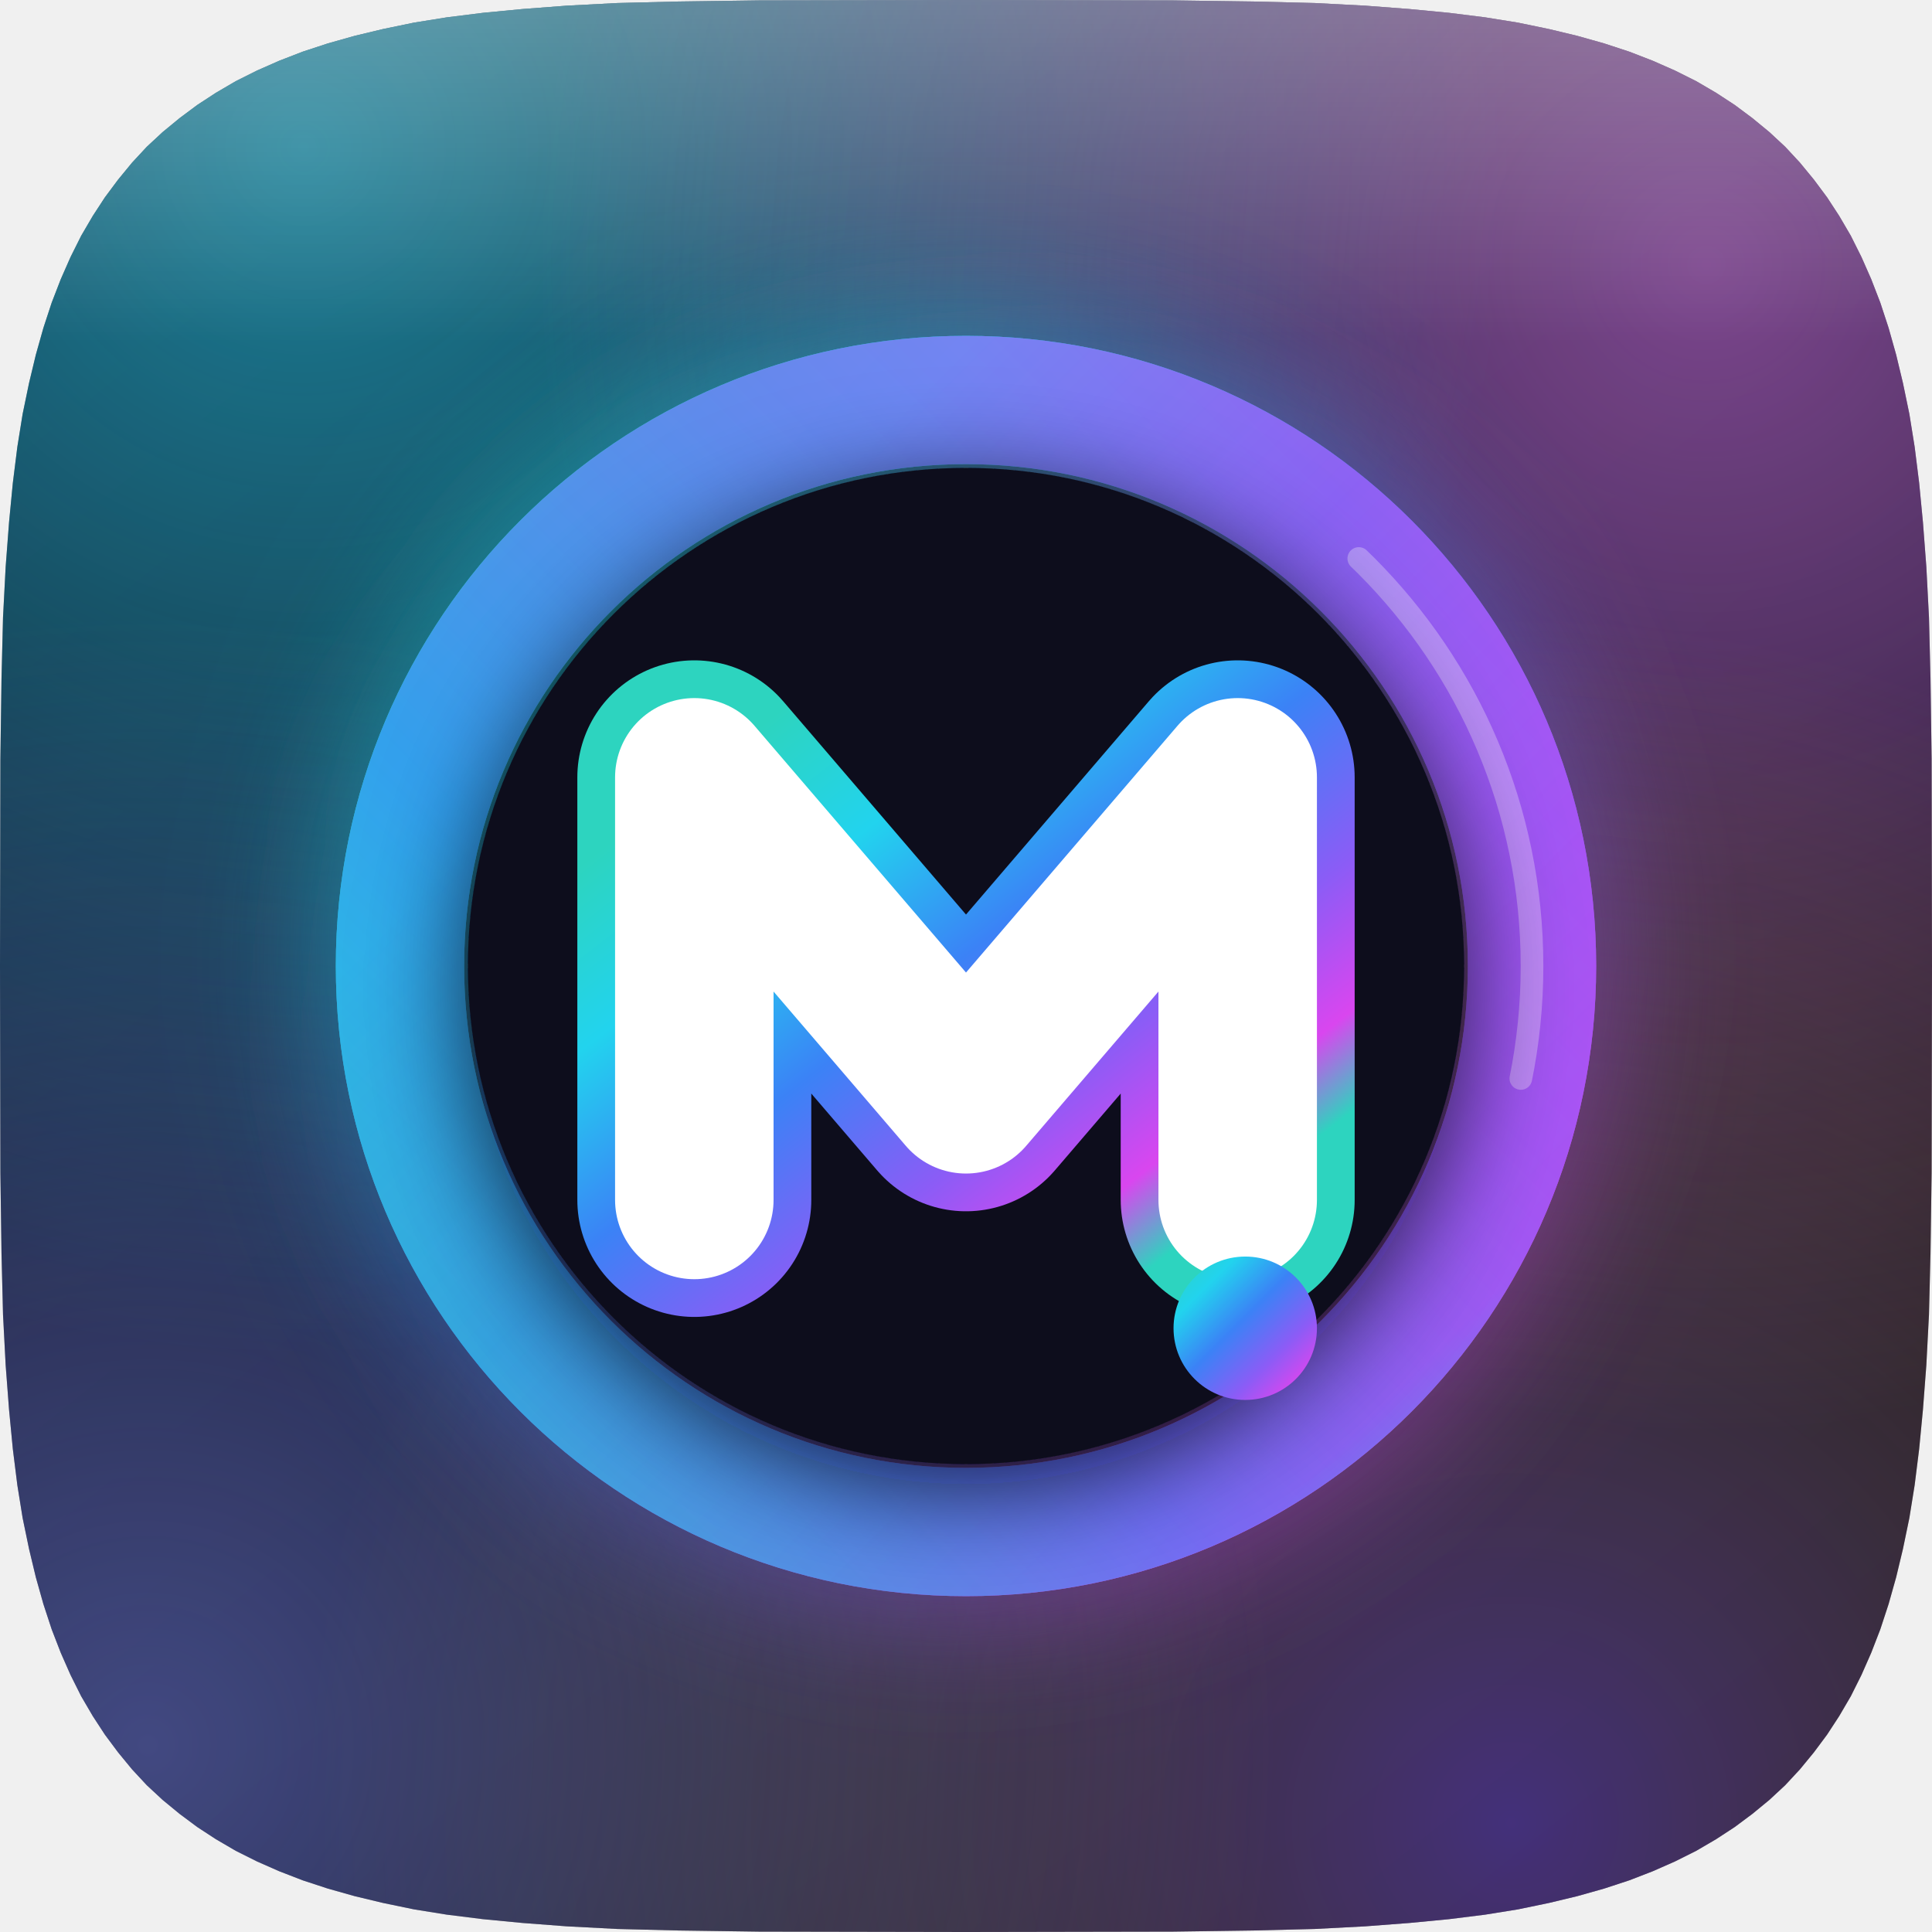
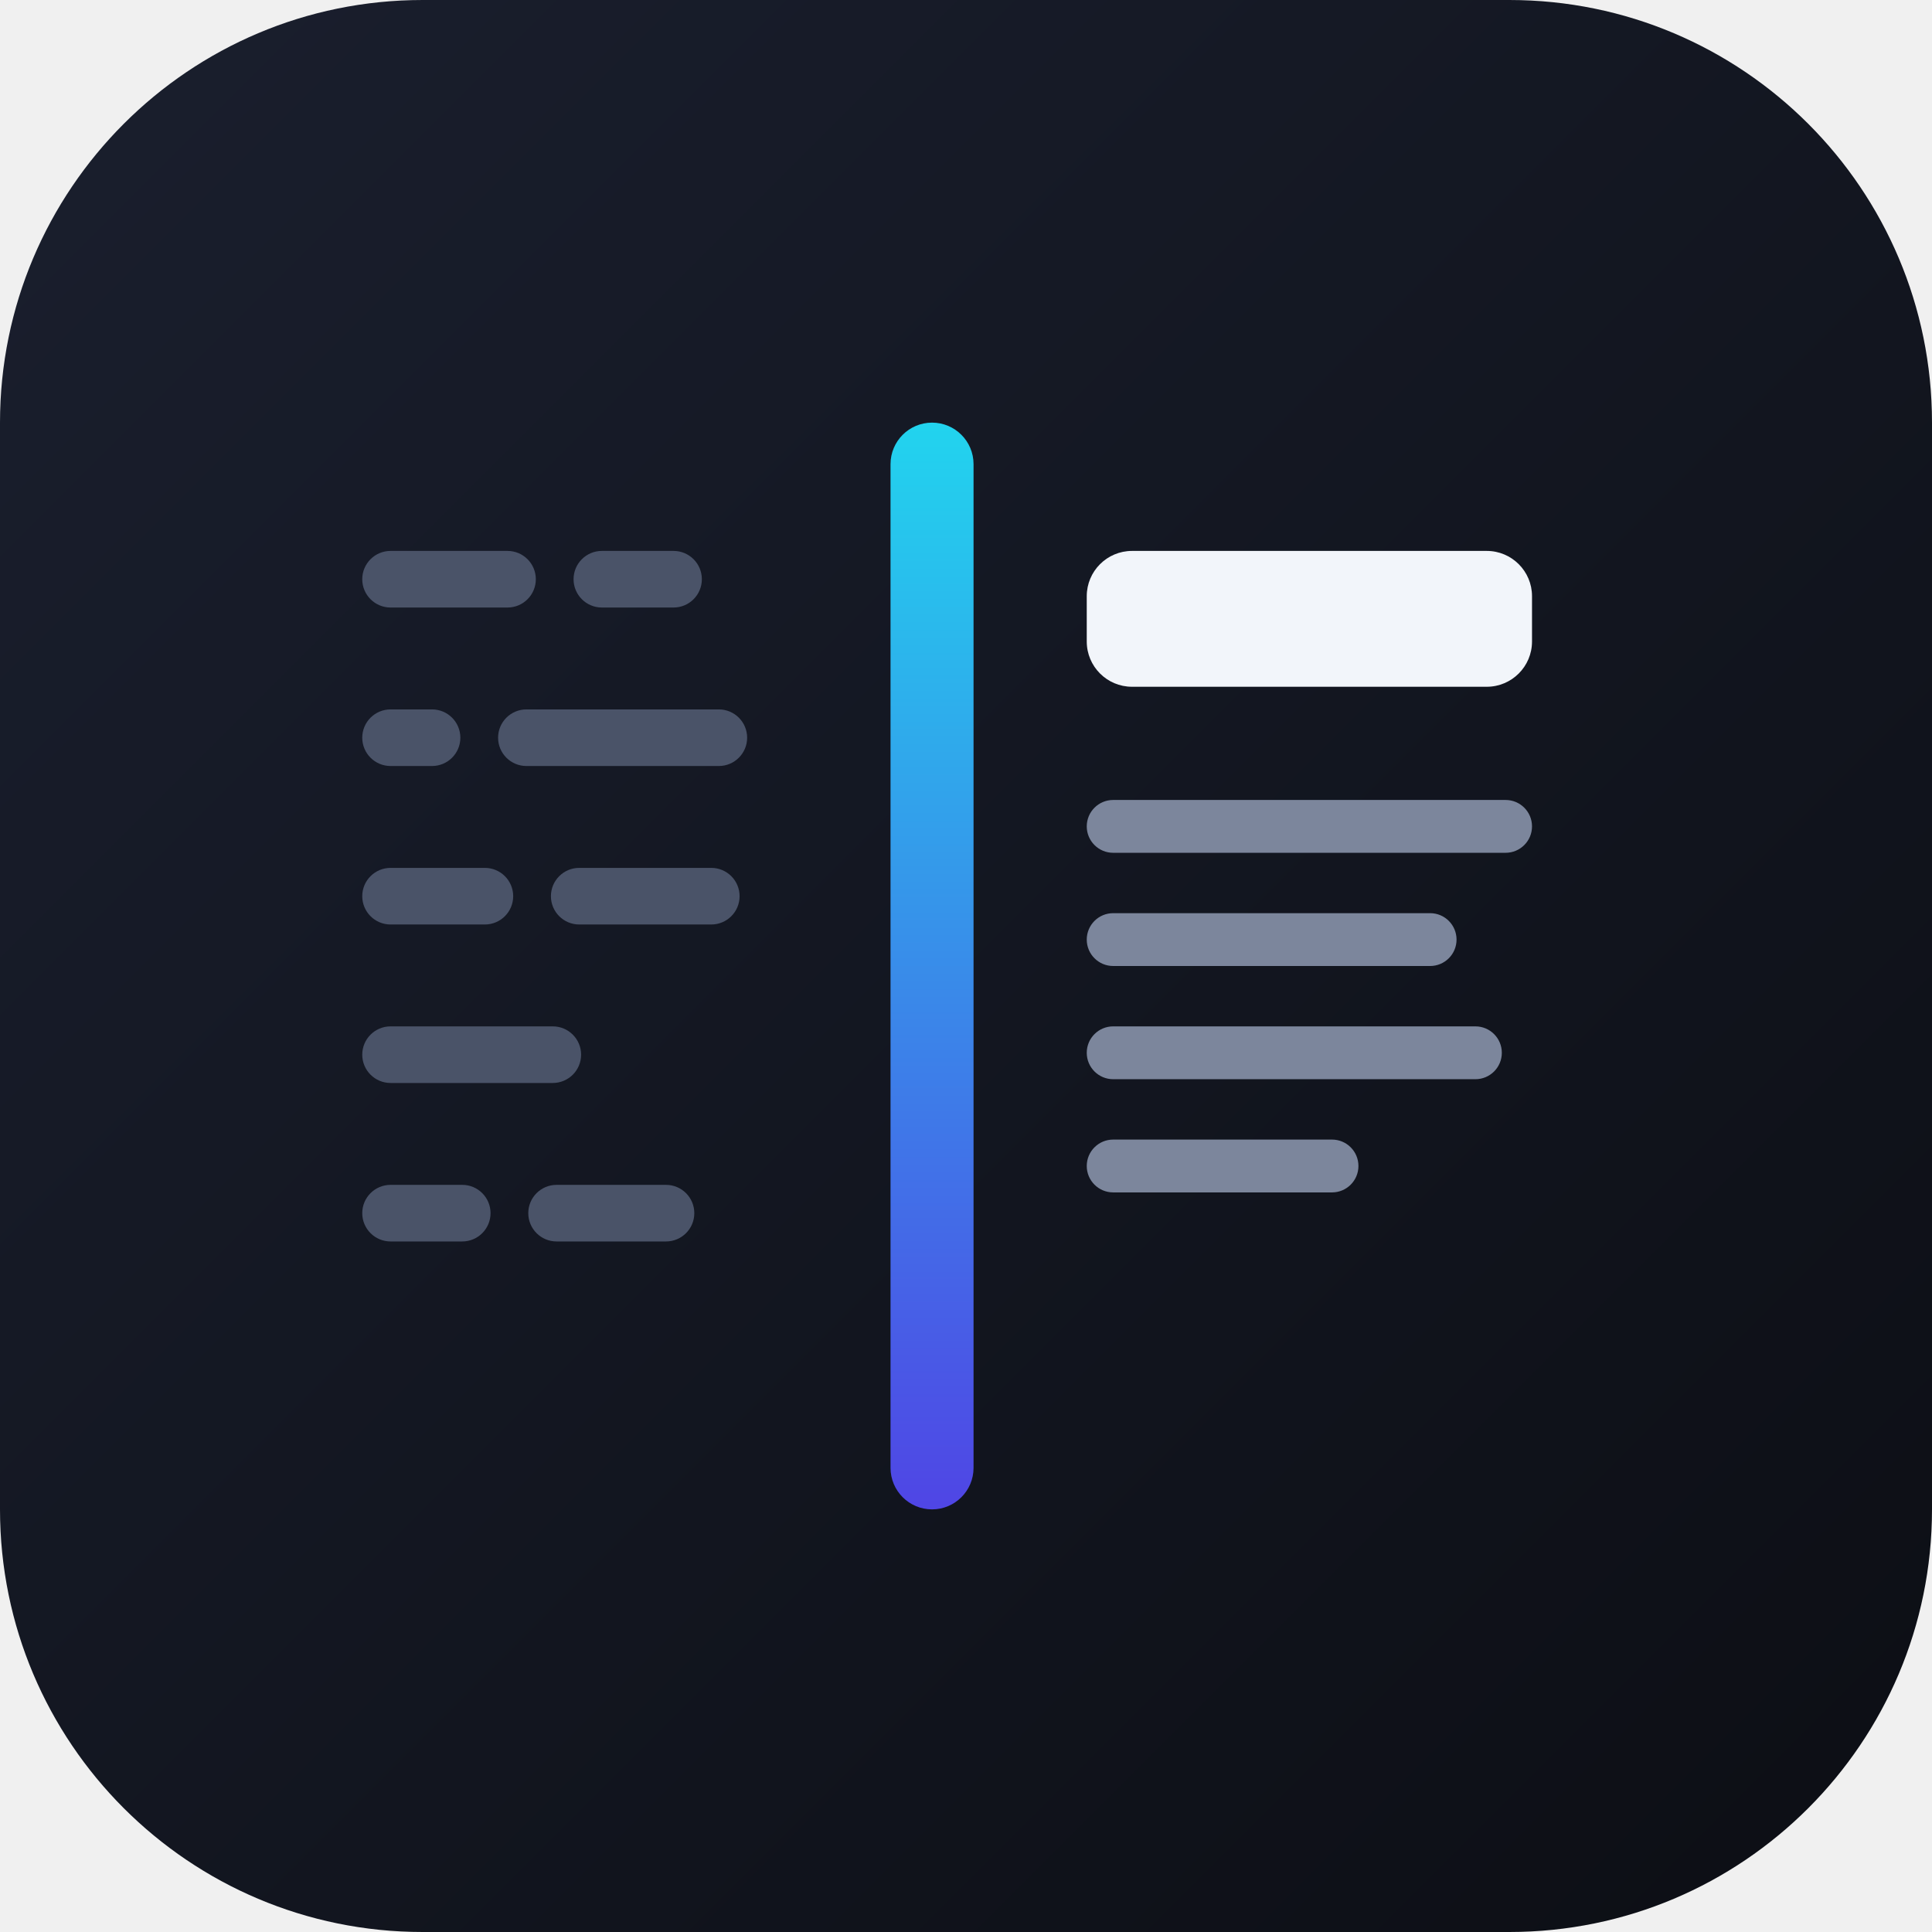
- <svg xmlns="http://www.w3.org/2000/svg" viewBox="0 0 512 512" width="100%" height="100%" role="img" aria-label="雨轩编辑器">
+ <svg xmlns="http://www.w3.org/2000/svg" viewBox="0 0 512 512" width="100%" height="100%" role="img" aria-label="mdviewer">
  <defs>
-     <linearGradient id="bgBase" x1="10%" y1="0%" x2="90%" y2="100%">
-       <stop offset="0%" stop-color="#141a2e" />
-       <stop offset="55%" stop-color="#0e1220" />
-       <stop offset="100%" stop-color="#080a12" />
+     <linearGradient id="d1Bg" x1="0" y1="0" x2="1" y2="1">
+       <stop offset="0" stop-color="#1a1f2e" />
+       <stop offset="1" stop-color="#0c0e14" />
    </linearGradient>
-     <radialGradient id="bgCyan" cx="16%" cy="8%" r="62%">
-       <stop offset="0%" stop-color="#22d3ee" stop-opacity=".55" />
-       <stop offset="100%" stop-color="#22d3ee" stop-opacity="0" />
-     </radialGradient>
-     <radialGradient id="bgMagenta" cx="88%" cy="14%" r="60%">
-       <stop offset="0%" stop-color="#e879f9" stop-opacity=".50" />
-       <stop offset="100%" stop-color="#e879f9" stop-opacity="0" />
-     </radialGradient>
-     <radialGradient id="bgAmber" cx="78%" cy="94%" r="62%">
-       <stop offset="0%" stop-color="#8b5cf6" stop-opacity=".45" />
-       <stop offset="100%" stop-color="#fbbf24" stop-opacity="0" />
-     </radialGradient>
-     <radialGradient id="bgViolet" cx="8%" cy="90%" r="58%">
-       <stop offset="0%" stop-color="#818cf8" stop-opacity=".45" />
-       <stop offset="100%" stop-color="#818cf8" stop-opacity="0" />
-     </radialGradient>
-     <linearGradient id="ring" x1="0%" y1="0%" x2="100%" y2="100%">
-       <stop offset="0%" stop-color="#2dd4bf" />
-       <stop offset="22%" stop-color="#22d3ee" />
-       <stop offset="46%" stop-color="#3b82f6" />
-       <stop offset="70%" stop-color="#8b5cf6" />
-       <stop offset="88%" stop-color="#d946ef" />
-       <stop offset="100%" stop-color="#2dd4bf" />
+     <linearGradient id="d1Seam" x1="0" y1="0" x2="0" y2="1">
+       <stop offset="0" stop-color="#22d3ee" />
+       <stop offset="1" stop-color="#4f46e5" />
    </linearGradient>
-     <linearGradient id="ring2" x1="100%" y1="0%" x2="0%" y2="100%">
-       <stop offset="0%" stop-color="#d946ef" />
-       <stop offset="34%" stop-color="#8b5cf6" />
-       <stop offset="66%" stop-color="#3b82f6" />
-       <stop offset="100%" stop-color="#2dd4bf" />
-     </linearGradient>
-     <linearGradient id="rim" x1="0%" y1="0%" x2="0%" y2="100%">
-       <stop offset="0%" stop-color="#ffffff" stop-opacity=".30" />
-       <stop offset="18%" stop-color="#ffffff" stop-opacity="0" />
-     </linearGradient>
-     <filter id="ringGlow" x="-40%" y="-40%" width="180%" height="180%">
-       <feGaussianBlur stdDeviation="20" result="b" />
-       <feMerge>
-         <feMergeNode in="b" />
-         <feMergeNode in="SourceGraphic" />
-       </feMerge>
-     </filter>
-     <filter id="coreShadow" x="-50%" y="-50%" width="200%" height="200%">
-       <feDropShadow dx="0" dy="6" stdDeviation="14" flood-color="#04060c" flood-opacity="0.75" />
-     </filter>
  </defs>
-   <g>
-     <path d="M 512.0 256.0 L 511.9 310.8 L 511.6 332.2 L 511.2 348.4 L 510.5 361.8 L 509.6 373.6 L 508.6 384.0 L 507.4 393.6 L 506.0 402.3 L 504.3 410.5 L 502.5 418.0 L 500.5 425.1 L 498.3 431.8 L 495.9 438.0 L 493.3 443.9 L 490.5 449.5 L 487.4 454.8 L 484.2 459.7 L 480.7 464.4 L 477.0 468.9 L 473.1 473.1 L 468.9 477.0 L 464.4 480.7 L 459.7 484.2 L 454.8 487.4 L 449.5 490.5 L 443.9 493.3 L 438.0 495.9 L 431.8 498.3 L 425.1 500.5 L 418.0 502.5 L 410.5 504.3 L 402.3 506.0 L 393.6 507.4 L 384.0 508.6 L 373.6 509.6 L 361.8 510.5 L 348.4 511.2 L 332.2 511.6 L 310.8 511.9 L 256.0 512.0 L 201.2 511.9 L 179.8 511.6 L 163.6 511.2 L 150.2 510.5 L 138.4 509.6 L 128.0 508.6 L 118.4 507.4 L 109.7 506.0 L 101.5 504.3 L 94.0 502.5 L 86.9 500.5 L 80.2 498.3 L 74.0 495.9 L 68.1 493.3 L 62.5 490.5 L 57.2 487.4 L 52.3 484.2 L 47.6 480.7 L 43.1 477.0 L 38.9 473.1 L 35.0 468.9 L 31.3 464.4 L 27.8 459.7 L 24.6 454.8 L 21.5 449.5 L 18.7 443.9 L 16.1 438.0 L 13.7 431.8 L 11.5 425.1 L 9.5 418.0 L 7.7 410.5 L 6.0 402.3 L 4.6 393.6 L 3.4 384.0 L 2.4 373.6 L 1.5 361.8 L 0.8 348.4 L 0.4 332.2 L 0.1 310.8 L 0.0 256.0 L 0.1 201.2 L 0.4 179.8 L 0.8 163.6 L 1.5 150.2 L 2.4 138.4 L 3.4 128.0 L 4.6 118.4 L 6.0 109.7 L 7.7 101.5 L 9.5 94.0 L 11.5 86.9 L 13.7 80.2 L 16.1 74.0 L 18.7 68.1 L 21.5 62.5 L 24.6 57.2 L 27.8 52.3 L 31.3 47.6 L 35.0 43.1 L 38.9 38.9 L 43.1 35.0 L 47.6 31.3 L 52.3 27.8 L 57.2 24.6 L 62.5 21.5 L 68.1 18.7 L 74.0 16.1 L 80.2 13.7 L 86.9 11.5 L 94.0 9.5 L 101.5 7.7 L 109.7 6.0 L 118.4 4.6 L 128.0 3.4 L 138.4 2.4 L 150.2 1.5 L 163.6 0.8 L 179.8 0.4 L 201.2 0.1 L 256.0 0.0 L 310.8 0.1 L 332.2 0.4 L 348.4 0.8 L 361.8 1.5 L 373.6 2.4 L 384.0 3.4 L 393.6 4.6 L 402.3 6.0 L 410.5 7.7 L 418.0 9.5 L 425.1 11.5 L 431.8 13.7 L 438.0 16.1 L 443.9 18.7 L 449.5 21.5 L 454.8 24.6 L 459.7 27.8 L 464.4 31.3 L 468.9 35.0 L 473.1 38.9 L 477.0 43.1 L 480.7 47.6 L 484.2 52.3 L 487.4 57.2 L 490.5 62.5 L 493.3 68.1 L 495.9 74.0 L 498.3 80.2 L 500.5 86.9 L 502.5 94.0 L 504.3 101.5 L 506.0 109.7 L 507.4 118.4 L 508.6 128.0 L 509.6 138.4 L 510.5 150.2 L 511.2 163.6 L 511.6 179.8 L 511.9 201.2 L 512.0 256.0 Z" fill="url(#bgBase)" />
-     <path d="M 512.0 256.0 L 511.9 310.8 L 511.6 332.2 L 511.2 348.4 L 510.5 361.8 L 509.6 373.6 L 508.6 384.0 L 507.4 393.6 L 506.0 402.3 L 504.3 410.5 L 502.5 418.0 L 500.5 425.1 L 498.3 431.8 L 495.9 438.0 L 493.3 443.9 L 490.5 449.5 L 487.4 454.8 L 484.2 459.7 L 480.7 464.4 L 477.0 468.9 L 473.1 473.1 L 468.9 477.0 L 464.4 480.7 L 459.7 484.2 L 454.8 487.4 L 449.5 490.5 L 443.9 493.3 L 438.0 495.9 L 431.8 498.3 L 425.1 500.5 L 418.0 502.5 L 410.5 504.3 L 402.3 506.0 L 393.6 507.4 L 384.0 508.6 L 373.6 509.6 L 361.8 510.5 L 348.4 511.2 L 332.2 511.6 L 310.8 511.9 L 256.0 512.0 L 201.2 511.9 L 179.8 511.6 L 163.6 511.2 L 150.2 510.5 L 138.4 509.6 L 128.0 508.6 L 118.4 507.4 L 109.7 506.0 L 101.5 504.3 L 94.0 502.5 L 86.9 500.5 L 80.2 498.3 L 74.0 495.9 L 68.1 493.3 L 62.5 490.5 L 57.2 487.4 L 52.3 484.2 L 47.6 480.7 L 43.1 477.0 L 38.9 473.1 L 35.0 468.9 L 31.3 464.4 L 27.8 459.7 L 24.6 454.8 L 21.5 449.5 L 18.7 443.9 L 16.1 438.0 L 13.7 431.8 L 11.5 425.1 L 9.5 418.0 L 7.7 410.5 L 6.0 402.3 L 4.6 393.6 L 3.4 384.0 L 2.4 373.6 L 1.5 361.8 L 0.8 348.4 L 0.4 332.2 L 0.1 310.8 L 0.0 256.0 L 0.1 201.2 L 0.4 179.8 L 0.8 163.6 L 1.5 150.2 L 2.4 138.4 L 3.4 128.0 L 4.6 118.4 L 6.0 109.7 L 7.7 101.5 L 9.5 94.0 L 11.5 86.9 L 13.7 80.2 L 16.1 74.0 L 18.7 68.1 L 21.5 62.5 L 24.6 57.2 L 27.8 52.3 L 31.3 47.6 L 35.0 43.1 L 38.9 38.9 L 43.1 35.0 L 47.6 31.3 L 52.3 27.8 L 57.2 24.6 L 62.5 21.5 L 68.1 18.7 L 74.0 16.1 L 80.2 13.7 L 86.9 11.5 L 94.0 9.5 L 101.5 7.7 L 109.7 6.0 L 118.4 4.6 L 128.0 3.4 L 138.4 2.4 L 150.2 1.5 L 163.6 0.8 L 179.8 0.4 L 201.2 0.1 L 256.0 0.0 L 310.8 0.1 L 332.2 0.4 L 348.4 0.8 L 361.8 1.5 L 373.6 2.4 L 384.0 3.4 L 393.6 4.6 L 402.3 6.0 L 410.5 7.7 L 418.0 9.5 L 425.1 11.5 L 431.8 13.7 L 438.0 16.1 L 443.9 18.7 L 449.5 21.5 L 454.8 24.6 L 459.7 27.8 L 464.4 31.3 L 468.9 35.0 L 473.1 38.9 L 477.0 43.1 L 480.7 47.6 L 484.2 52.3 L 487.4 57.2 L 490.5 62.5 L 493.3 68.1 L 495.9 74.0 L 498.3 80.2 L 500.5 86.9 L 502.5 94.0 L 504.3 101.5 L 506.0 109.7 L 507.4 118.4 L 508.6 128.0 L 509.6 138.4 L 510.5 150.2 L 511.2 163.6 L 511.6 179.8 L 511.9 201.2 L 512.0 256.0 Z" fill="url(#bgCyan)" />
-     <path d="M 512.0 256.0 L 511.9 310.8 L 511.6 332.2 L 511.2 348.4 L 510.5 361.8 L 509.6 373.6 L 508.6 384.0 L 507.4 393.6 L 506.0 402.3 L 504.3 410.5 L 502.5 418.0 L 500.5 425.1 L 498.3 431.8 L 495.9 438.0 L 493.3 443.9 L 490.5 449.5 L 487.4 454.8 L 484.2 459.7 L 480.7 464.4 L 477.0 468.9 L 473.1 473.1 L 468.9 477.0 L 464.4 480.7 L 459.7 484.2 L 454.8 487.4 L 449.5 490.5 L 443.9 493.3 L 438.0 495.9 L 431.8 498.3 L 425.1 500.5 L 418.0 502.5 L 410.5 504.3 L 402.3 506.0 L 393.6 507.4 L 384.0 508.6 L 373.6 509.6 L 361.8 510.5 L 348.4 511.2 L 332.2 511.6 L 310.8 511.9 L 256.0 512.0 L 201.2 511.9 L 179.8 511.6 L 163.6 511.2 L 150.2 510.5 L 138.4 509.6 L 128.0 508.6 L 118.4 507.4 L 109.7 506.0 L 101.5 504.3 L 94.0 502.5 L 86.9 500.5 L 80.2 498.3 L 74.0 495.9 L 68.1 493.3 L 62.5 490.5 L 57.2 487.4 L 52.3 484.2 L 47.6 480.7 L 43.1 477.0 L 38.9 473.1 L 35.0 468.9 L 31.3 464.4 L 27.8 459.7 L 24.6 454.8 L 21.5 449.5 L 18.7 443.9 L 16.1 438.0 L 13.7 431.8 L 11.5 425.1 L 9.5 418.0 L 7.7 410.5 L 6.0 402.3 L 4.6 393.6 L 3.4 384.0 L 2.4 373.6 L 1.5 361.8 L 0.8 348.4 L 0.4 332.2 L 0.1 310.8 L 0.0 256.0 L 0.1 201.2 L 0.4 179.8 L 0.8 163.6 L 1.5 150.2 L 2.4 138.4 L 3.4 128.0 L 4.6 118.4 L 6.0 109.7 L 7.7 101.5 L 9.5 94.0 L 11.5 86.9 L 13.7 80.2 L 16.1 74.0 L 18.7 68.1 L 21.5 62.5 L 24.6 57.2 L 27.8 52.3 L 31.3 47.6 L 35.0 43.1 L 38.9 38.9 L 43.1 35.0 L 47.6 31.3 L 52.3 27.8 L 57.2 24.6 L 62.5 21.5 L 68.1 18.7 L 74.0 16.1 L 80.2 13.7 L 86.9 11.5 L 94.0 9.5 L 101.5 7.7 L 109.7 6.0 L 118.4 4.6 L 128.0 3.4 L 138.4 2.4 L 150.2 1.5 L 163.6 0.8 L 179.8 0.4 L 201.2 0.1 L 256.0 0.0 L 310.8 0.1 L 332.2 0.4 L 348.4 0.8 L 361.8 1.5 L 373.6 2.4 L 384.0 3.4 L 393.6 4.6 L 402.3 6.0 L 410.5 7.7 L 418.0 9.5 L 425.1 11.5 L 431.8 13.7 L 438.0 16.1 L 443.9 18.7 L 449.5 21.5 L 454.8 24.6 L 459.7 27.8 L 464.4 31.3 L 468.9 35.0 L 473.1 38.9 L 477.0 43.1 L 480.7 47.6 L 484.2 52.3 L 487.4 57.2 L 490.5 62.5 L 493.3 68.1 L 495.9 74.0 L 498.3 80.2 L 500.5 86.9 L 502.5 94.0 L 504.3 101.5 L 506.0 109.7 L 507.4 118.4 L 508.6 128.0 L 509.6 138.4 L 510.5 150.2 L 511.2 163.6 L 511.6 179.8 L 511.9 201.2 L 512.0 256.0 Z" fill="url(#bgMagenta)" />
-     <path d="M 512.0 256.0 L 511.9 310.8 L 511.6 332.2 L 511.2 348.4 L 510.5 361.8 L 509.6 373.6 L 508.6 384.0 L 507.4 393.6 L 506.0 402.3 L 504.3 410.5 L 502.5 418.0 L 500.5 425.1 L 498.3 431.8 L 495.9 438.0 L 493.3 443.9 L 490.5 449.5 L 487.4 454.8 L 484.2 459.7 L 480.7 464.4 L 477.0 468.9 L 473.1 473.1 L 468.9 477.0 L 464.4 480.7 L 459.7 484.2 L 454.8 487.4 L 449.5 490.5 L 443.9 493.3 L 438.0 495.9 L 431.8 498.3 L 425.1 500.5 L 418.0 502.5 L 410.5 504.3 L 402.3 506.0 L 393.6 507.4 L 384.0 508.6 L 373.6 509.6 L 361.8 510.5 L 348.4 511.2 L 332.2 511.6 L 310.8 511.9 L 256.0 512.0 L 201.2 511.9 L 179.8 511.6 L 163.6 511.2 L 150.2 510.5 L 138.4 509.6 L 128.0 508.6 L 118.4 507.4 L 109.7 506.0 L 101.5 504.3 L 94.0 502.5 L 86.9 500.5 L 80.2 498.3 L 74.0 495.9 L 68.1 493.3 L 62.5 490.5 L 57.2 487.4 L 52.3 484.2 L 47.6 480.7 L 43.1 477.0 L 38.9 473.1 L 35.0 468.9 L 31.3 464.4 L 27.8 459.7 L 24.6 454.8 L 21.5 449.5 L 18.7 443.9 L 16.1 438.0 L 13.7 431.8 L 11.5 425.1 L 9.5 418.0 L 7.7 410.5 L 6.0 402.3 L 4.6 393.6 L 3.4 384.0 L 2.4 373.6 L 1.5 361.8 L 0.8 348.4 L 0.4 332.2 L 0.1 310.8 L 0.0 256.0 L 0.1 201.2 L 0.4 179.8 L 0.8 163.6 L 1.5 150.2 L 2.4 138.4 L 3.4 128.0 L 4.6 118.4 L 6.0 109.7 L 7.7 101.5 L 9.5 94.0 L 11.5 86.9 L 13.7 80.2 L 16.1 74.0 L 18.7 68.1 L 21.5 62.5 L 24.6 57.2 L 27.8 52.3 L 31.3 47.6 L 35.0 43.1 L 38.9 38.9 L 43.1 35.0 L 47.6 31.3 L 52.3 27.8 L 57.2 24.6 L 62.5 21.5 L 68.1 18.7 L 74.0 16.1 L 80.2 13.7 L 86.9 11.5 L 94.0 9.5 L 101.5 7.7 L 109.7 6.0 L 118.4 4.6 L 128.0 3.4 L 138.4 2.4 L 150.2 1.5 L 163.6 0.8 L 179.8 0.4 L 201.2 0.1 L 256.0 0.0 L 310.8 0.1 L 332.2 0.4 L 348.4 0.8 L 361.8 1.5 L 373.6 2.4 L 384.0 3.4 L 393.6 4.6 L 402.3 6.0 L 410.5 7.7 L 418.0 9.5 L 425.1 11.5 L 431.8 13.7 L 438.0 16.1 L 443.9 18.7 L 449.5 21.5 L 454.8 24.6 L 459.7 27.8 L 464.4 31.3 L 468.9 35.0 L 473.1 38.9 L 477.0 43.1 L 480.7 47.6 L 484.2 52.3 L 487.4 57.2 L 490.5 62.5 L 493.3 68.1 L 495.9 74.0 L 498.3 80.2 L 500.5 86.9 L 502.5 94.0 L 504.3 101.5 L 506.0 109.7 L 507.4 118.4 L 508.6 128.0 L 509.6 138.4 L 510.5 150.2 L 511.2 163.6 L 511.6 179.8 L 511.9 201.2 L 512.0 256.0 Z" fill="url(#bgAmber)" />
-     <path d="M 512.0 256.0 L 511.9 310.8 L 511.6 332.2 L 511.2 348.4 L 510.5 361.8 L 509.6 373.6 L 508.6 384.0 L 507.4 393.6 L 506.0 402.3 L 504.3 410.5 L 502.5 418.0 L 500.5 425.1 L 498.3 431.8 L 495.9 438.0 L 493.3 443.9 L 490.5 449.5 L 487.4 454.8 L 484.2 459.7 L 480.7 464.4 L 477.0 468.9 L 473.1 473.1 L 468.9 477.0 L 464.4 480.7 L 459.7 484.2 L 454.8 487.4 L 449.5 490.5 L 443.9 493.3 L 438.0 495.9 L 431.8 498.3 L 425.1 500.5 L 418.0 502.5 L 410.5 504.3 L 402.3 506.0 L 393.6 507.4 L 384.0 508.6 L 373.6 509.6 L 361.8 510.5 L 348.4 511.2 L 332.2 511.6 L 310.8 511.9 L 256.0 512.0 L 201.2 511.9 L 179.8 511.6 L 163.6 511.2 L 150.2 510.5 L 138.4 509.6 L 128.0 508.6 L 118.4 507.4 L 109.7 506.0 L 101.5 504.3 L 94.0 502.5 L 86.9 500.5 L 80.2 498.3 L 74.0 495.9 L 68.1 493.3 L 62.5 490.5 L 57.2 487.4 L 52.3 484.2 L 47.6 480.7 L 43.1 477.0 L 38.9 473.1 L 35.0 468.9 L 31.3 464.4 L 27.8 459.7 L 24.6 454.8 L 21.5 449.5 L 18.7 443.9 L 16.1 438.0 L 13.7 431.8 L 11.5 425.1 L 9.5 418.0 L 7.7 410.5 L 6.0 402.3 L 4.6 393.6 L 3.4 384.0 L 2.4 373.6 L 1.5 361.8 L 0.8 348.4 L 0.4 332.2 L 0.1 310.8 L 0.0 256.0 L 0.1 201.2 L 0.4 179.8 L 0.8 163.6 L 1.5 150.2 L 2.4 138.4 L 3.4 128.0 L 4.6 118.4 L 6.0 109.7 L 7.7 101.5 L 9.5 94.0 L 11.5 86.9 L 13.7 80.2 L 16.1 74.0 L 18.7 68.1 L 21.5 62.5 L 24.6 57.2 L 27.8 52.3 L 31.3 47.6 L 35.0 43.1 L 38.9 38.9 L 43.1 35.0 L 47.6 31.3 L 52.3 27.8 L 57.2 24.6 L 62.5 21.5 L 68.1 18.7 L 74.0 16.1 L 80.2 13.7 L 86.9 11.5 L 94.0 9.5 L 101.5 7.7 L 109.7 6.0 L 118.4 4.6 L 128.0 3.4 L 138.4 2.4 L 150.2 1.5 L 163.6 0.8 L 179.8 0.4 L 201.2 0.1 L 256.0 0.0 L 310.8 0.1 L 332.2 0.4 L 348.4 0.8 L 361.8 1.5 L 373.6 2.4 L 384.0 3.4 L 393.6 4.6 L 402.3 6.0 L 410.5 7.7 L 418.0 9.5 L 425.1 11.5 L 431.8 13.7 L 438.0 16.1 L 443.9 18.7 L 449.5 21.5 L 454.8 24.6 L 459.7 27.8 L 464.4 31.3 L 468.9 35.0 L 473.1 38.9 L 477.0 43.1 L 480.7 47.6 L 484.2 52.3 L 487.4 57.2 L 490.5 62.5 L 493.3 68.1 L 495.9 74.0 L 498.3 80.2 L 500.5 86.9 L 502.5 94.0 L 504.3 101.5 L 506.0 109.7 L 507.4 118.4 L 508.6 128.0 L 509.6 138.4 L 510.5 150.2 L 511.2 163.6 L 511.6 179.8 L 511.9 201.2 L 512.0 256.0 Z" fill="url(#bgViolet)" />
+   <rect width="512" height="512" rx="112" fill="url(#d1Bg)" />
+   <g fill="#4a5368">
+     <rect x="96" y="146" width="46" height="15" rx="7.5" />
+     <rect x="152" y="146" width="34" height="15" rx="7.5" />
+     <rect x="96" y="188" width="26" height="15" rx="7.5" />
+     <rect x="132" y="188" width="66" height="15" rx="7.5" />
+     <rect x="96" y="230" width="40" height="15" rx="7.5" />
+     <rect x="146" y="230" width="50" height="15" rx="7.5" />
+     <rect x="96" y="272" width="58" height="15" rx="7.5" />
+     <rect x="96" y="314" width="34" height="15" rx="7.5" />
+     <rect x="140" y="314" width="44" height="15" rx="7.5" />
  </g>
-   <path d="M 512.0 256.0 L 511.9 310.8 L 511.6 332.2 L 511.2 348.4 L 510.5 361.8 L 509.6 373.6 L 508.6 384.0 L 507.4 393.6 L 506.0 402.3 L 504.3 410.5 L 502.5 418.0 L 500.5 425.1 L 498.3 431.8 L 495.9 438.0 L 493.3 443.9 L 490.5 449.5 L 487.4 454.8 L 484.2 459.7 L 480.7 464.4 L 477.0 468.9 L 473.1 473.1 L 468.9 477.0 L 464.4 480.7 L 459.7 484.2 L 454.8 487.4 L 449.5 490.5 L 443.9 493.3 L 438.0 495.9 L 431.8 498.3 L 425.1 500.5 L 418.0 502.5 L 410.5 504.3 L 402.3 506.0 L 393.6 507.4 L 384.0 508.6 L 373.6 509.6 L 361.8 510.5 L 348.4 511.2 L 332.2 511.6 L 310.8 511.9 L 256.0 512.0 L 201.2 511.9 L 179.8 511.6 L 163.6 511.2 L 150.2 510.5 L 138.4 509.6 L 128.0 508.6 L 118.4 507.4 L 109.7 506.0 L 101.5 504.3 L 94.0 502.5 L 86.9 500.5 L 80.2 498.3 L 74.0 495.9 L 68.1 493.3 L 62.5 490.5 L 57.2 487.4 L 52.3 484.2 L 47.6 480.7 L 43.1 477.0 L 38.9 473.1 L 35.0 468.9 L 31.3 464.4 L 27.8 459.7 L 24.6 454.8 L 21.5 449.5 L 18.7 443.9 L 16.1 438.0 L 13.7 431.8 L 11.5 425.1 L 9.5 418.0 L 7.7 410.5 L 6.0 402.3 L 4.6 393.6 L 3.4 384.0 L 2.4 373.6 L 1.5 361.8 L 0.8 348.4 L 0.4 332.2 L 0.1 310.8 L 0.0 256.0 L 0.1 201.2 L 0.4 179.8 L 0.8 163.6 L 1.5 150.2 L 2.4 138.4 L 3.4 128.0 L 4.6 118.4 L 6.0 109.7 L 7.7 101.5 L 9.5 94.0 L 11.5 86.9 L 13.7 80.2 L 16.1 74.0 L 18.7 68.1 L 21.5 62.5 L 24.6 57.2 L 27.8 52.3 L 31.3 47.6 L 35.0 43.1 L 38.9 38.9 L 43.1 35.0 L 47.6 31.3 L 52.3 27.8 L 57.2 24.6 L 62.5 21.5 L 68.1 18.7 L 74.0 16.1 L 80.2 13.7 L 86.9 11.5 L 94.0 9.5 L 101.5 7.7 L 109.7 6.0 L 118.4 4.6 L 128.0 3.4 L 138.4 2.4 L 150.2 1.5 L 163.6 0.8 L 179.8 0.4 L 201.2 0.1 L 256.0 0.0 L 310.8 0.1 L 332.2 0.4 L 348.4 0.8 L 361.8 1.5 L 373.6 2.4 L 384.0 3.4 L 393.6 4.6 L 402.3 6.0 L 410.5 7.7 L 418.0 9.5 L 425.1 11.5 L 431.8 13.7 L 438.0 16.1 L 443.9 18.7 L 449.5 21.5 L 454.8 24.6 L 459.7 27.8 L 464.4 31.3 L 468.9 35.0 L 473.1 38.9 L 477.0 43.1 L 480.7 47.6 L 484.2 52.3 L 487.4 57.2 L 490.5 62.5 L 493.3 68.1 L 495.9 74.0 L 498.3 80.2 L 500.5 86.9 L 502.5 94.0 L 504.3 101.5 L 506.0 109.7 L 507.4 118.4 L 508.6 128.0 L 509.6 138.4 L 510.5 150.2 L 511.2 163.6 L 511.6 179.8 L 511.9 201.2 L 512.0 256.0 Z" fill="url(#rim)" />
-   <circle cx="256" cy="256" r="150" fill="none" stroke="url(#ring)" stroke-width="34" opacity=".55" filter="url(#ringGlow)" />
-   <circle cx="256" cy="256" r="150" fill="none" stroke="url(#ring)" stroke-width="34" />
-   <circle cx="256" cy="256" r="150" fill="none" stroke="url(#ring2)" stroke-width="34" opacity=".62" />
-   <circle cx="256" cy="256" r="150" fill="none" stroke="#ffffff" stroke-opacity=".30" stroke-width="6" stroke-dasharray="150 792" stroke-dashoffset="120" stroke-linecap="round" />
-   <circle cx="256" cy="256" r="132" fill="#0b0f1c" filter="url(#coreShadow)" />
-   <path d="M184 318 V206 L256 290 L328 206 V318" fill="none" stroke="url(#ring)" stroke-width="62" stroke-linecap="round" stroke-linejoin="round" />
-   <path d="M184 318 V206 L256 290 L328 206 V318" fill="none" stroke="#ffffff" stroke-width="42" stroke-linecap="round" stroke-linejoin="round" />
-   <circle cx="330" cy="352" r="19" fill="url(#ring)" />
+   <rect x="236" y="112" width="22" height="288" rx="11" fill="url(#d1Seam)" />
+   <rect x="288" y="146" width="118" height="36" rx="12" fill="#f2f5fa" />
+   <g fill="#7c869c">
+     <rect x="288" y="212" width="118" height="14" rx="7" />
+     <rect x="288" y="242" width="98" height="14" rx="7" />
+     <rect x="288" y="272" width="110" height="14" rx="7" />
+     <rect x="288" y="302" width="72" height="14" rx="7" />
+   </g>
</svg>
